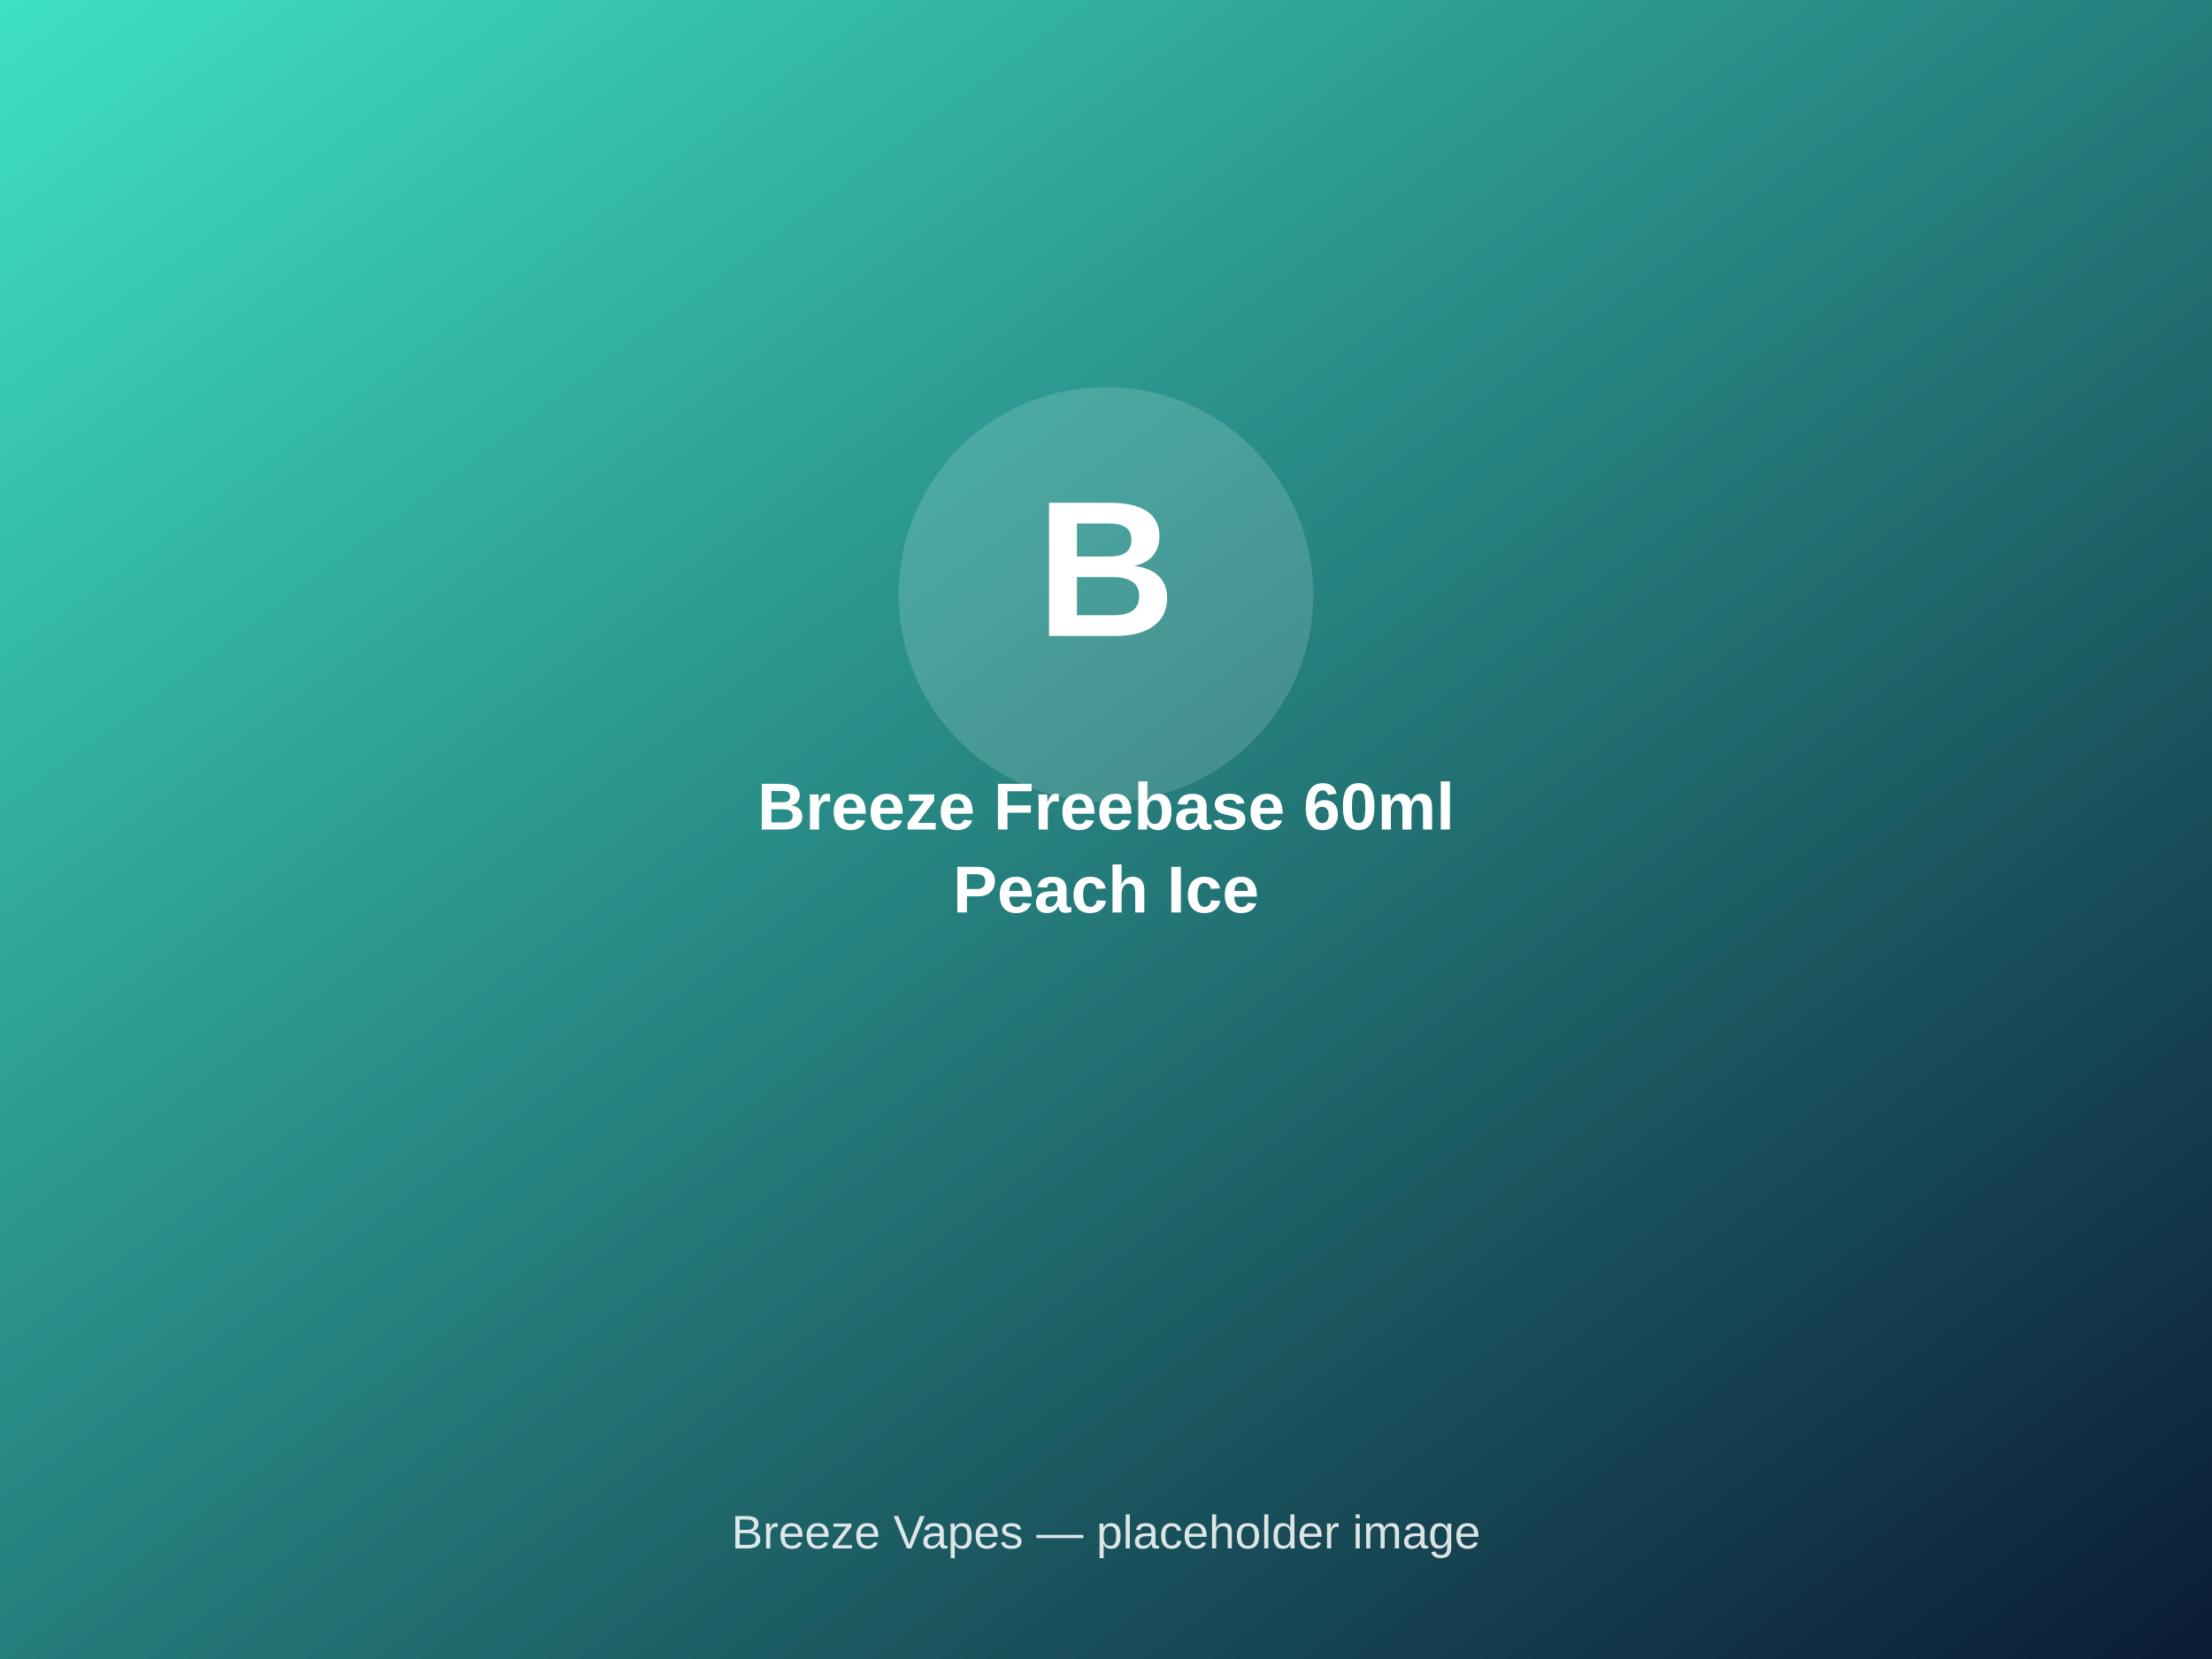
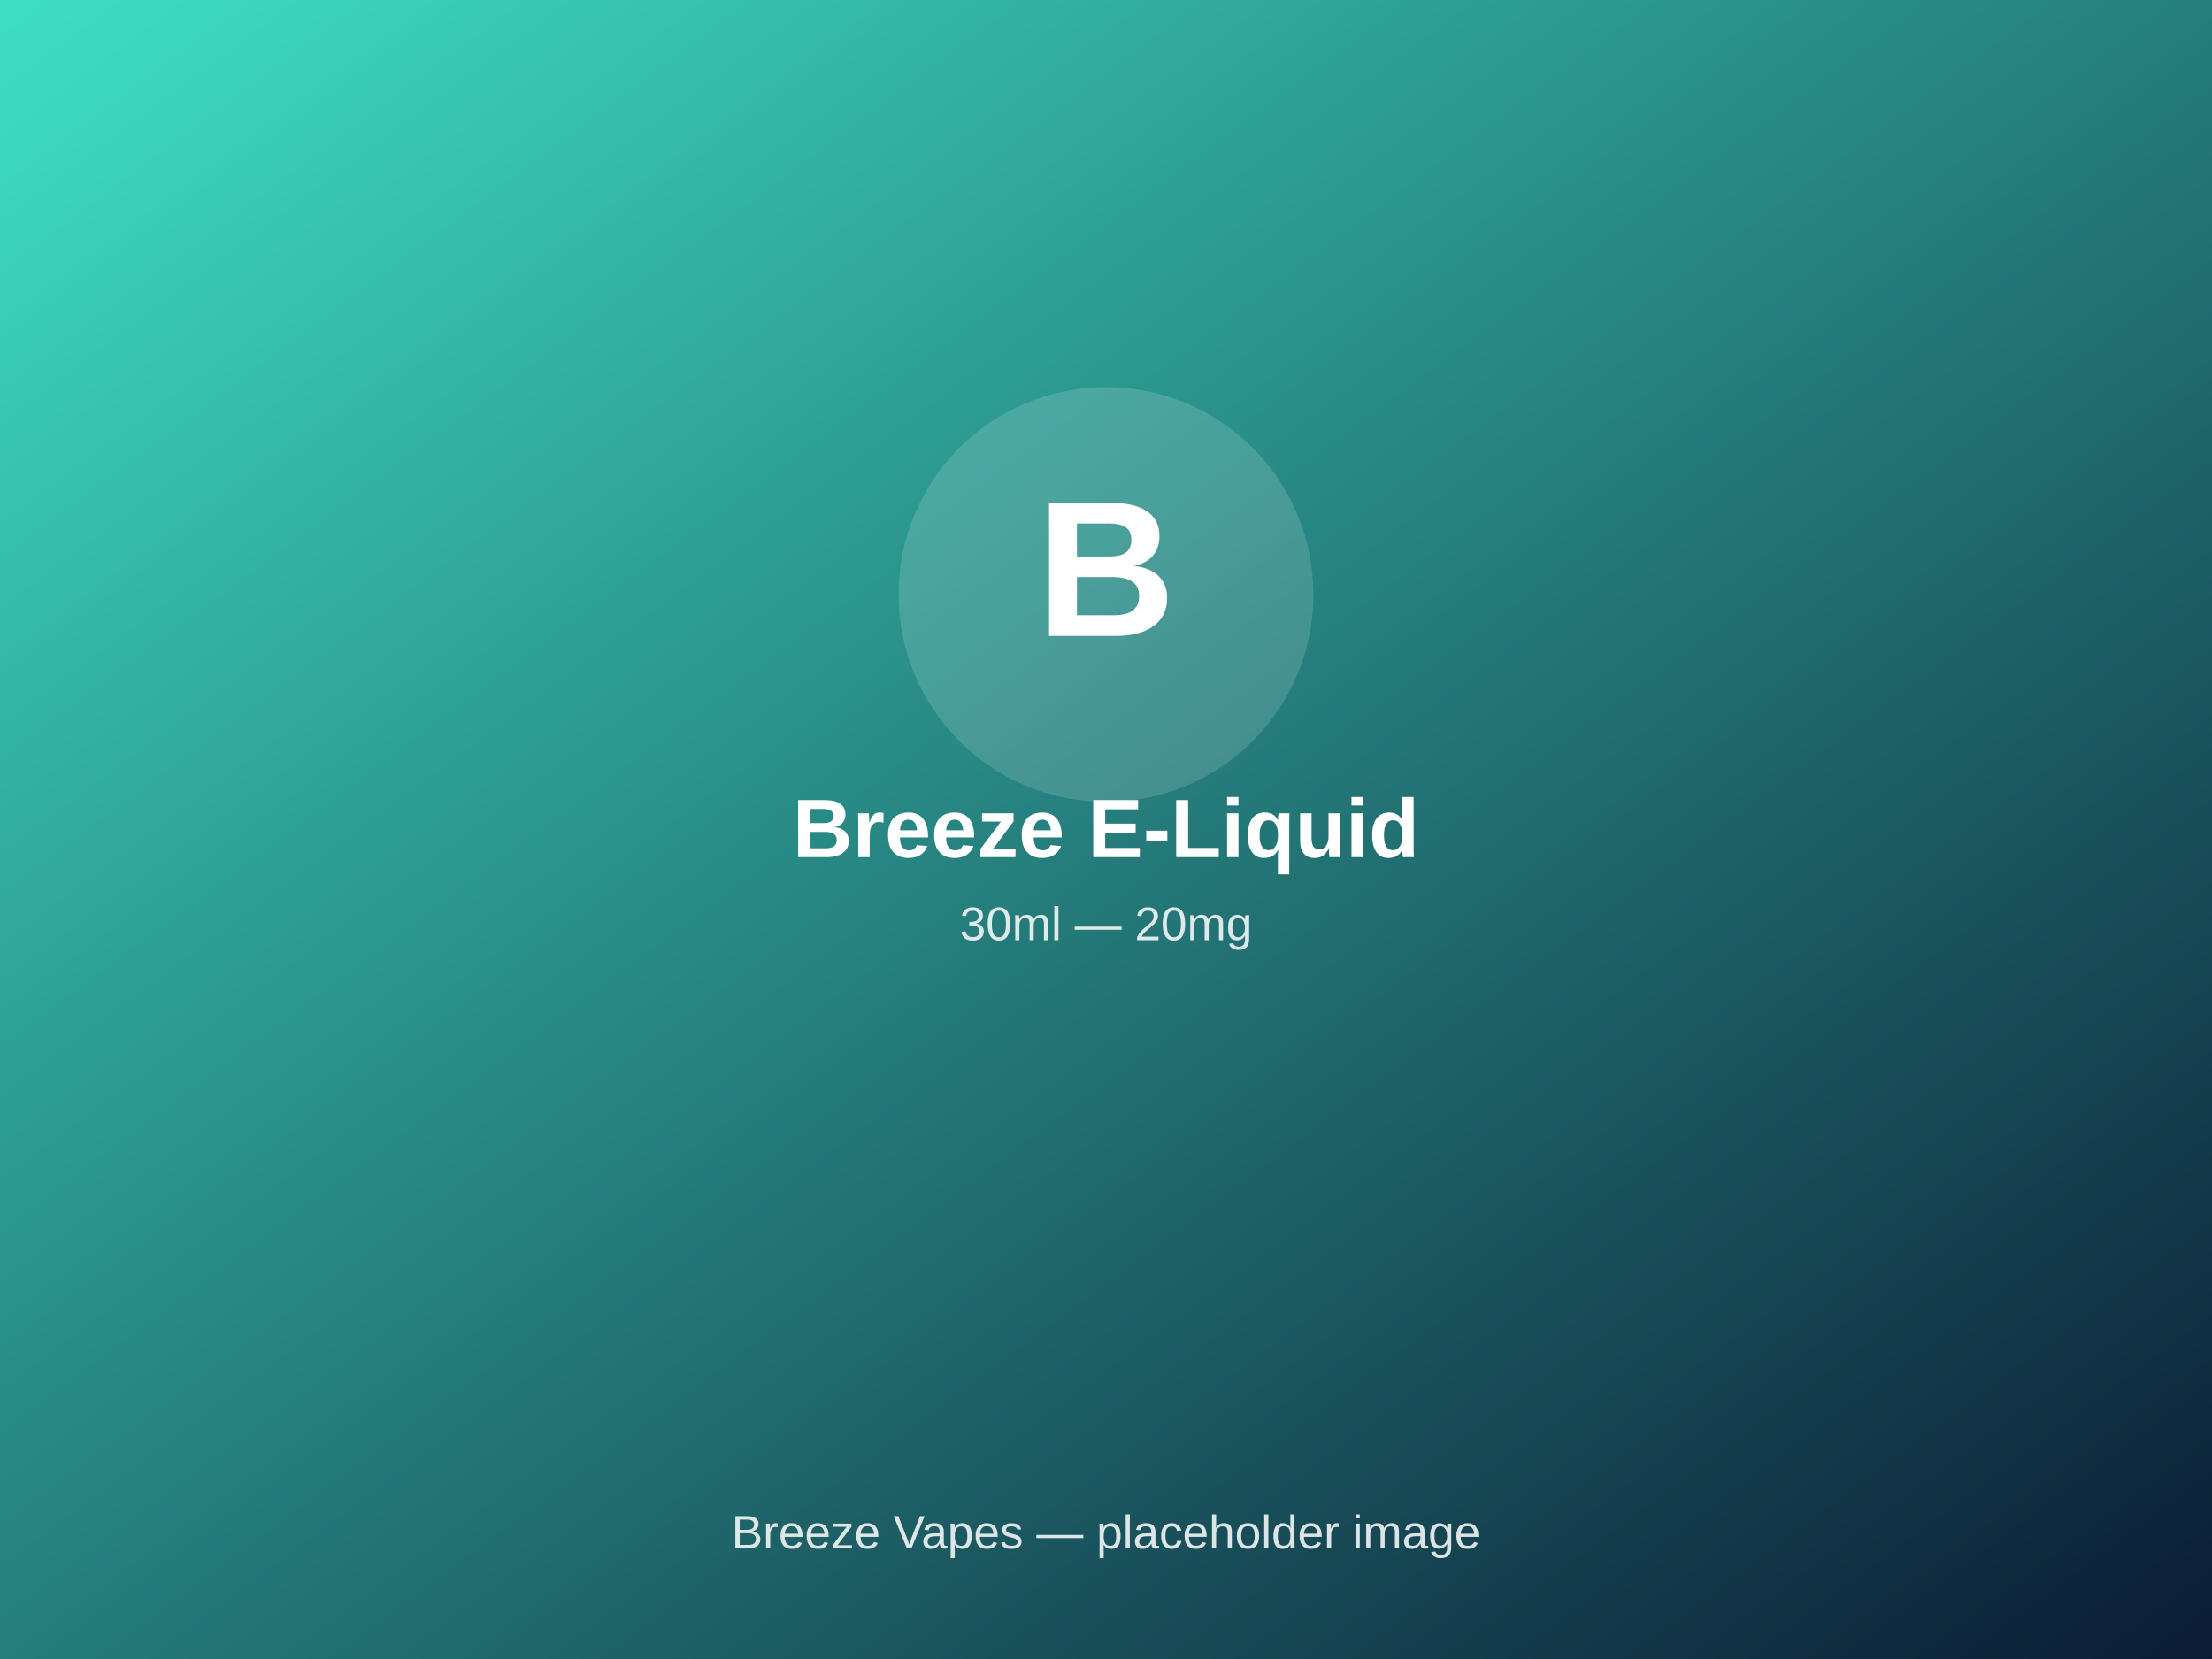
- <svg xmlns="http://www.w3.org/2000/svg" viewBox="0 0 1600 1200" role="img" aria-label="Breeze Freebase E-Liquid 60ml — Peach Ice">
+ <svg xmlns="http://www.w3.org/2000/svg" viewBox="0 0 1600 1200" role="img" aria-label="Breeze E-Liquid">
  <defs>
    <linearGradient id="g" x1="0" y1="0" x2="1" y2="1">
      <stop offset="0%" stop-color="#3fe0c5" />
      <stop offset="100%" stop-color="#0b1b33" />
    </linearGradient>
  </defs>
  <rect width="1600" height="1200" fill="url(#g)" />
  <circle cx="800" cy="430" r="150" fill="rgba(255,255,255,0.15)" />
  <text x="800" y="460" font-size="140" font-family="Arial, sans-serif" font-weight="900" fill="#ffffff" text-anchor="middle">B</text>
-   <text x="800" y="600" font-size="48" font-family="Arial, sans-serif" font-weight="700" fill="#ffffff" text-anchor="middle">Breeze Freebase 60ml</text>
-   <text x="800" y="660" font-size="48" font-family="Arial, sans-serif" font-weight="700" fill="#ffffff" text-anchor="middle">Peach Ice</text>
+   <text x="800" y="620" font-size="60" font-family="Arial, sans-serif" font-weight="700" fill="#ffffff" text-anchor="middle">Breeze E-Liquid</text>
+   <text x="800" y="680" font-size="34" font-family="Arial, sans-serif" fill="rgba(255,255,255,0.85)" text-anchor="middle">30ml — 20mg</text>
  <text x="800" y="1120" font-size="34" font-family="Arial, sans-serif" fill="rgba(255,255,255,0.85)" text-anchor="middle">Breeze Vapes — placeholder image</text>
</svg>
